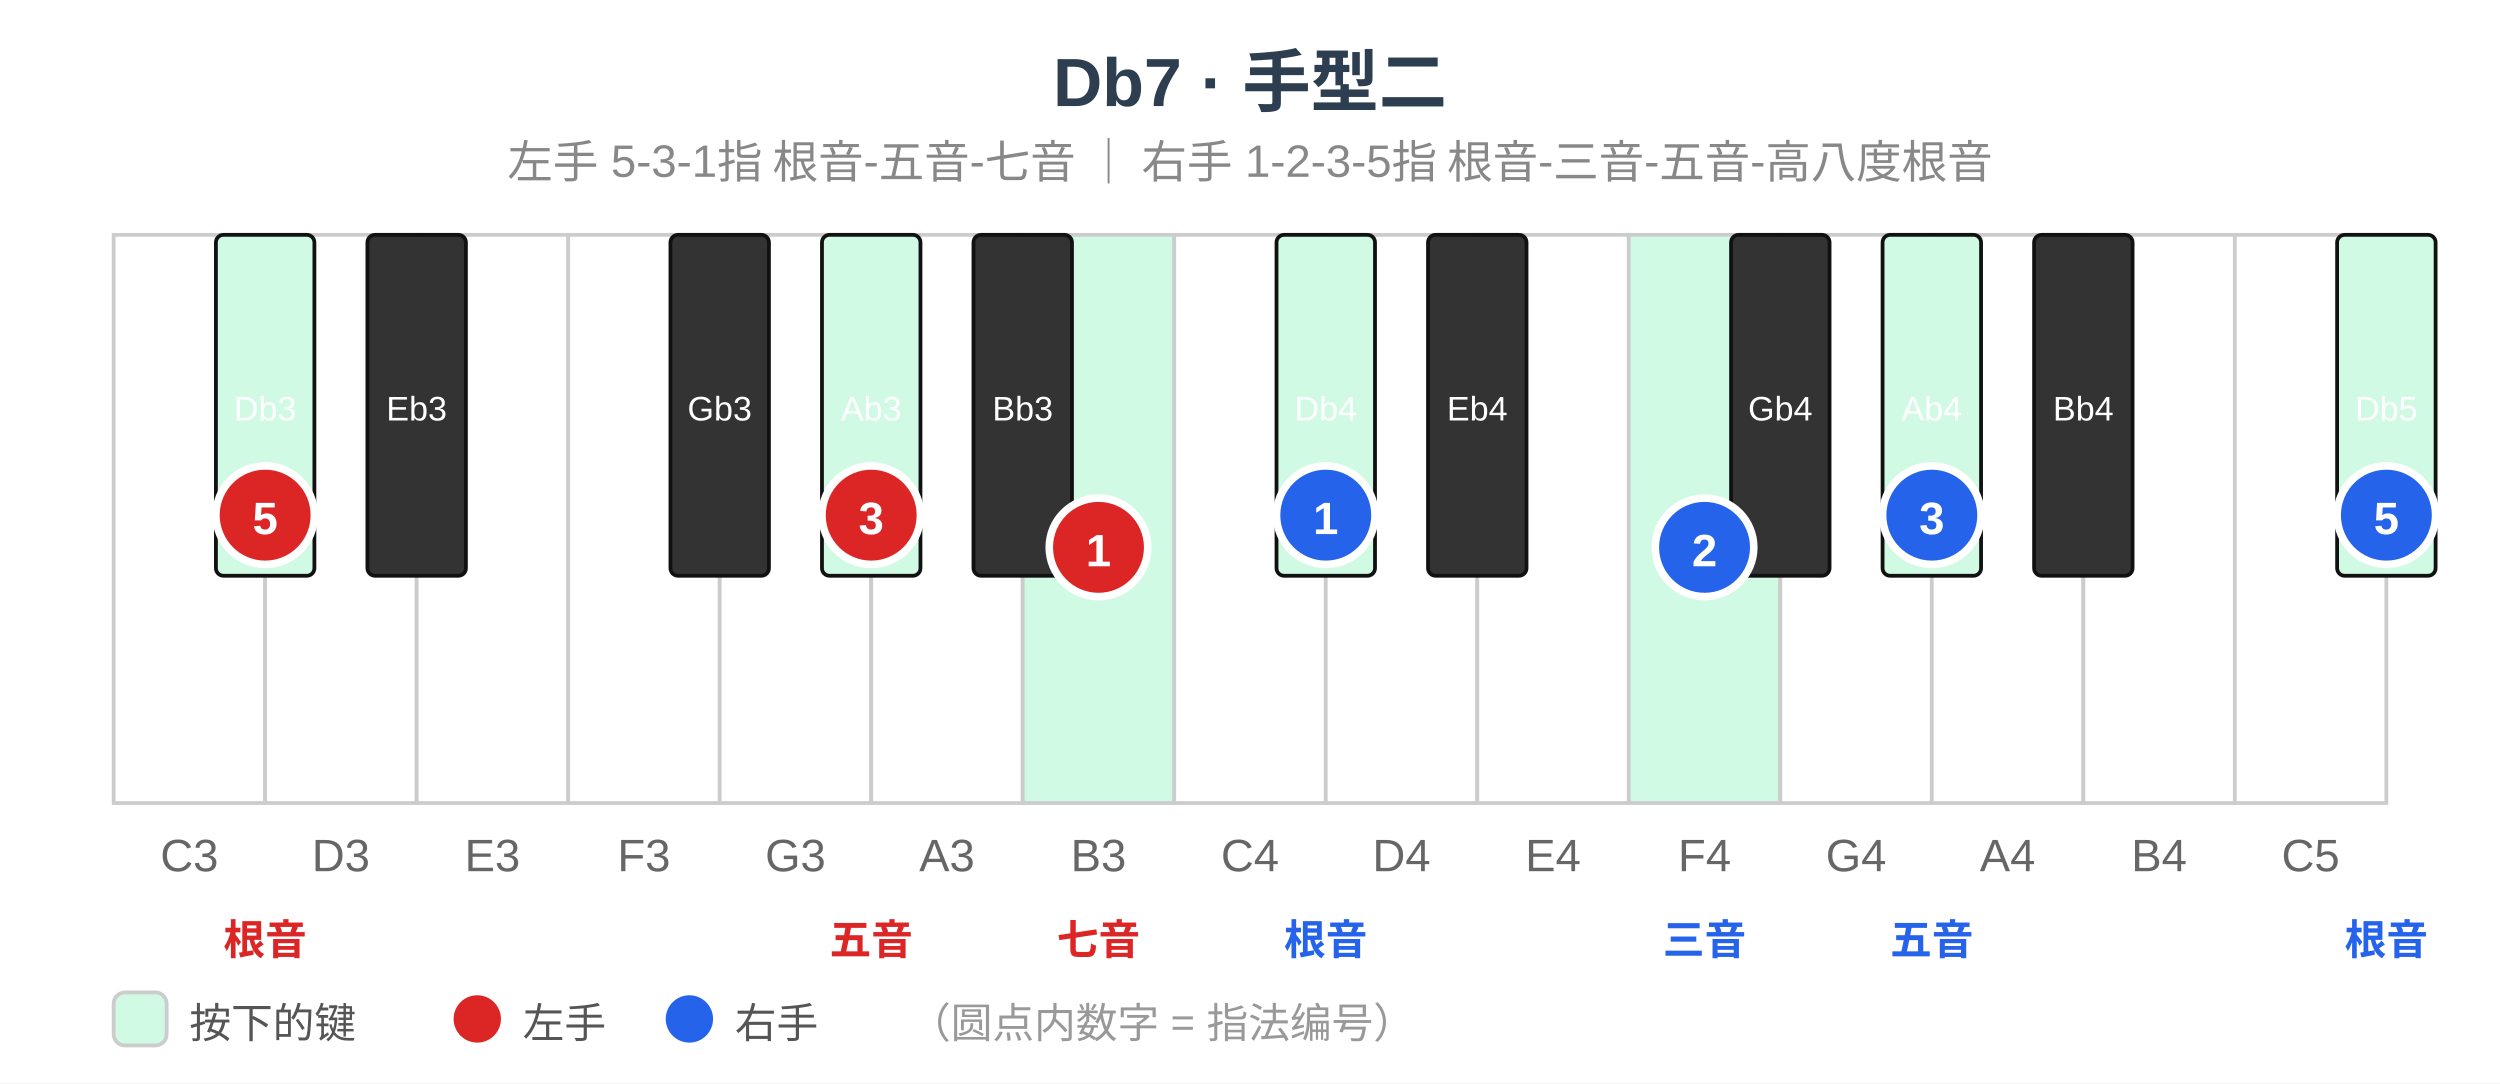
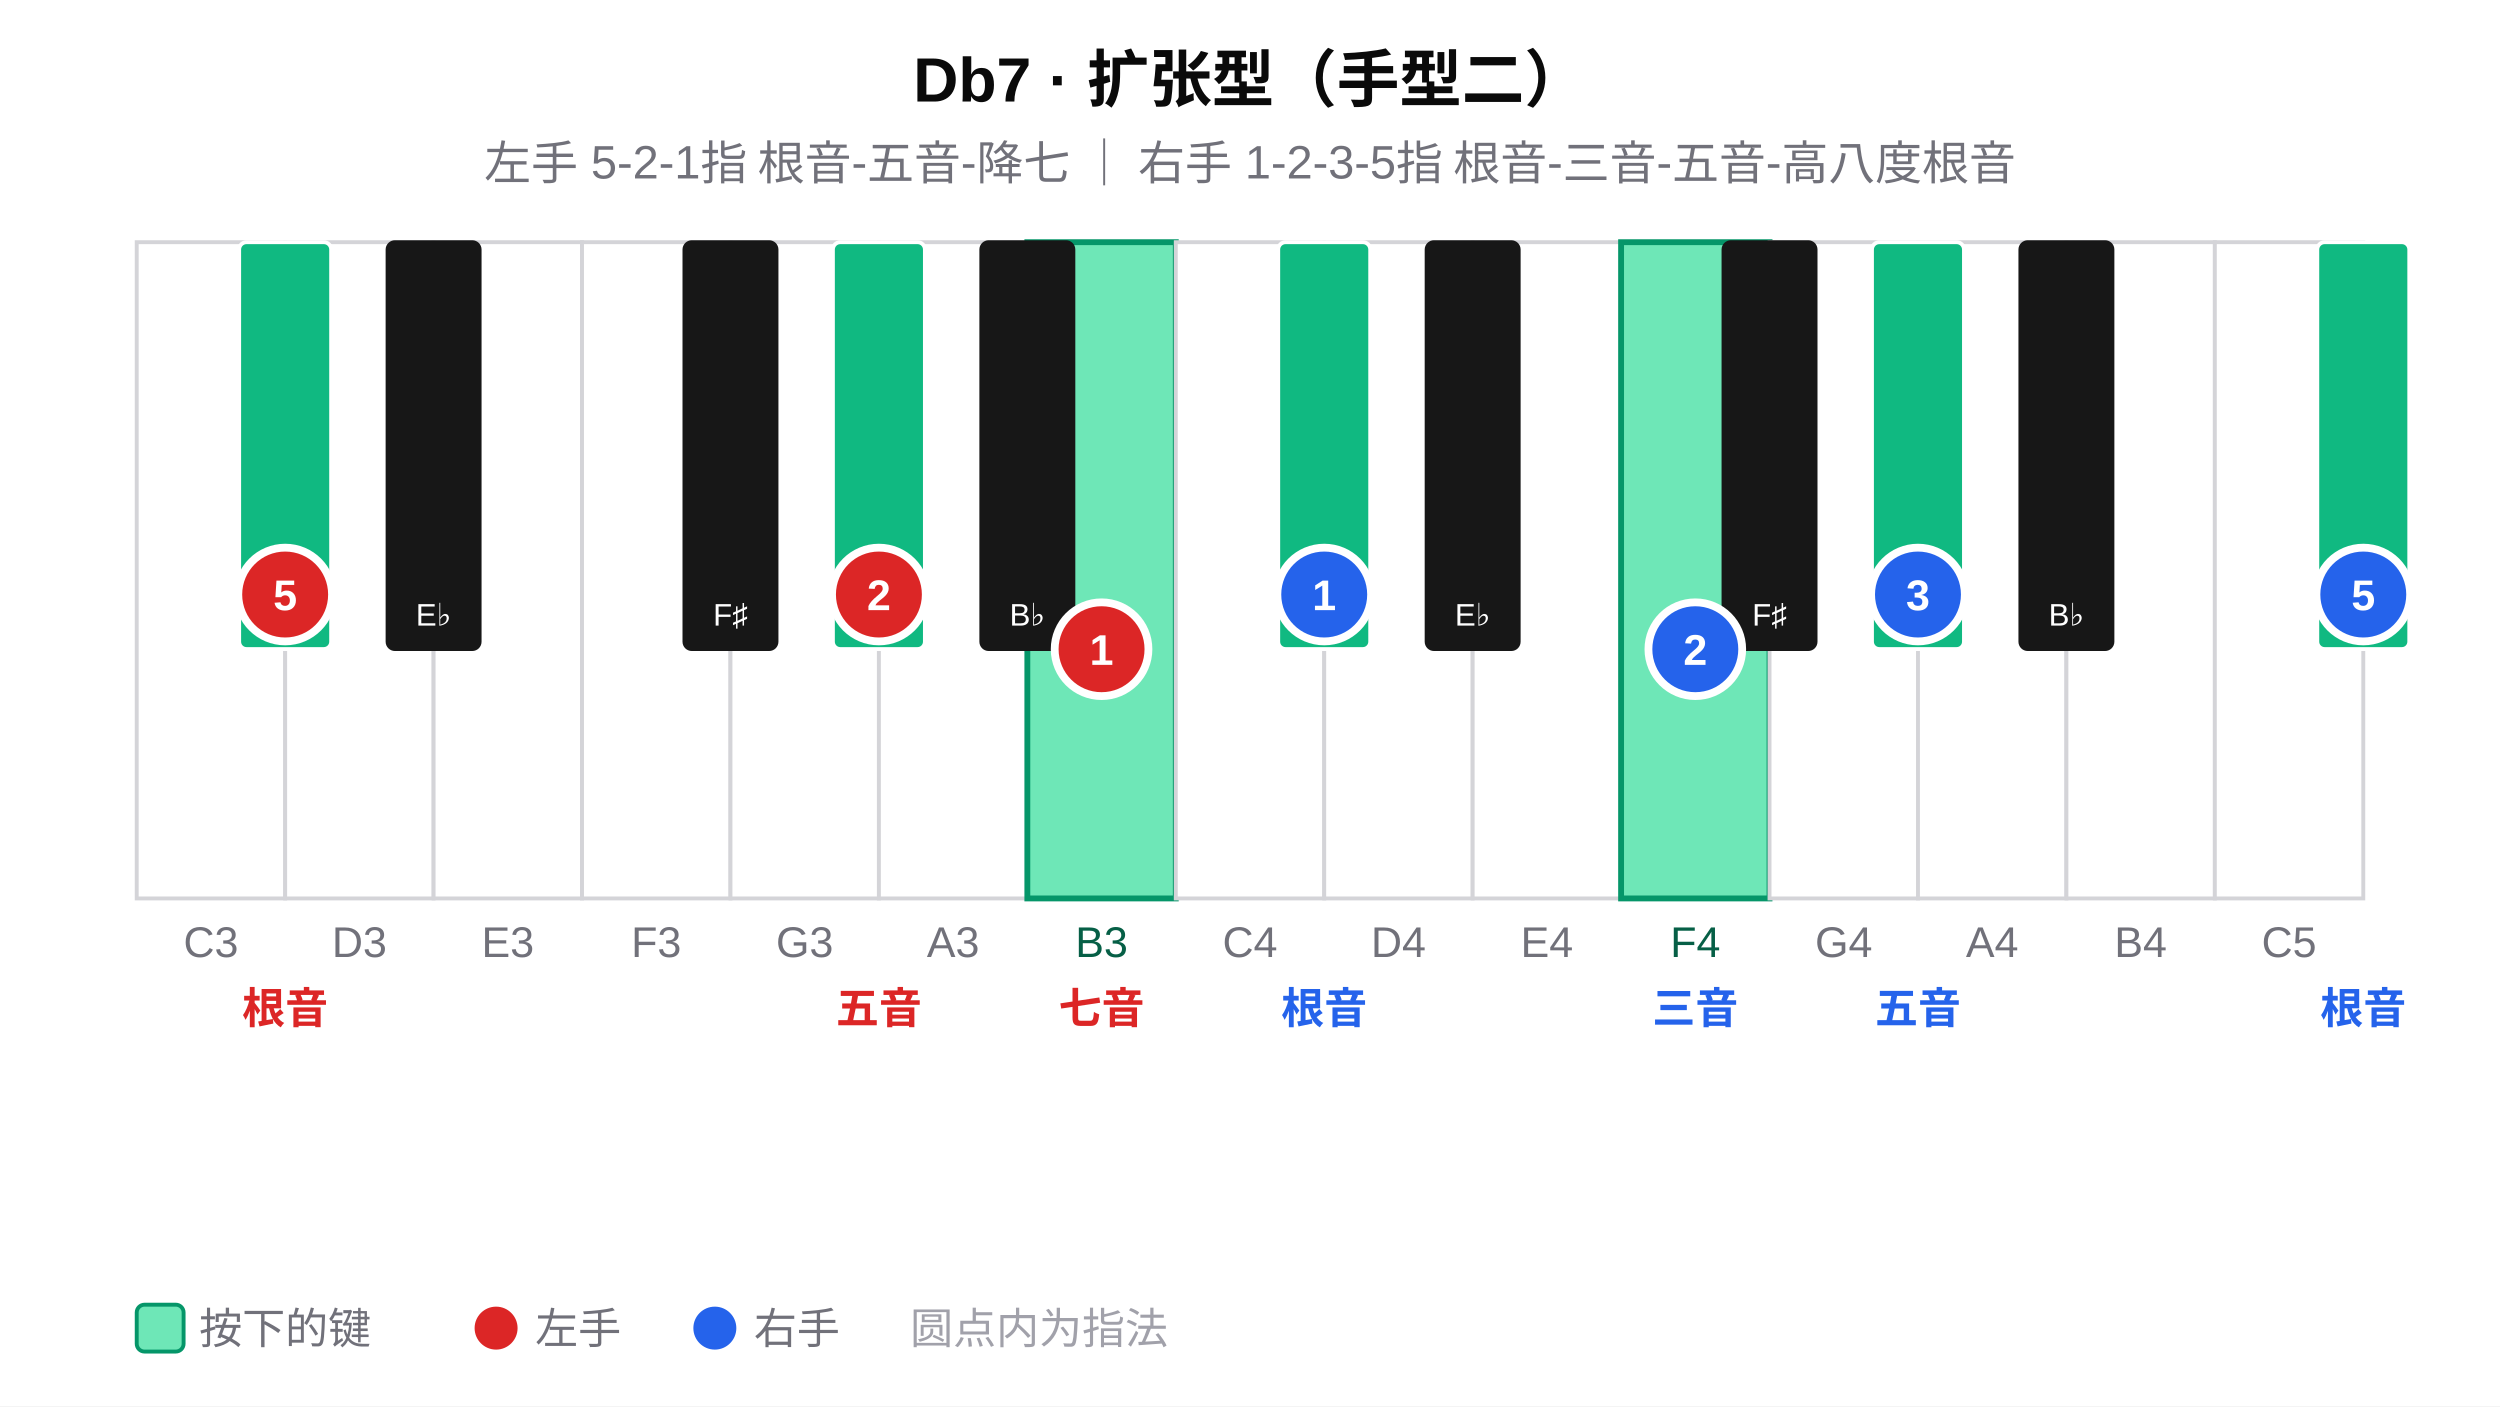
- <svg xmlns="http://www.w3.org/2000/svg" viewBox="0 0 660 286" width="660" height="286">
-   <rect width="660" height="286" fill="#ffffff" />
-   <text x="330.0" y="28" text-anchor="middle" font-family="Arial,sans-serif" font-size="18" font-weight="bold" fill="#2c3e50">Db7 · 手型二</text>
-   <text x="330.0" y="47" text-anchor="middle" font-family="Arial,sans-serif" font-size="12" fill="#888">左手 5-3-1指 根音-五音-七音 ｜ 右手 1-2-3-5指 根音-三音-五音-高八度根音</text>
-   <rect x="30.0" y="62" width="40" height="150" fill="white" stroke="#ccc" stroke-width="1" />
-   <text x="50.0" y="230" text-anchor="middle" font-family="Arial,sans-serif" font-size="12" fill="#666">C3</text>
-   <rect x="70.0" y="62" width="40" height="150" fill="white" stroke="#ccc" stroke-width="1" />
-   <text x="90.0" y="230" text-anchor="middle" font-family="Arial,sans-serif" font-size="12" fill="#666">D3</text>
-   <rect x="110.0" y="62" width="40" height="150" fill="white" stroke="#ccc" stroke-width="1" />
-   <text x="130.0" y="230" text-anchor="middle" font-family="Arial,sans-serif" font-size="12" fill="#666">E3</text>
-   <rect x="150.0" y="62" width="40" height="150" fill="white" stroke="#ccc" stroke-width="1" />
-   <text x="170.0" y="230" text-anchor="middle" font-family="Arial,sans-serif" font-size="12" fill="#666">F3</text>
-   <rect x="190.0" y="62" width="40" height="150" fill="white" stroke="#ccc" stroke-width="1" />
-   <text x="210.0" y="230" text-anchor="middle" font-family="Arial,sans-serif" font-size="12" fill="#666">G3</text>
-   <rect x="230.0" y="62" width="40" height="150" fill="white" stroke="#ccc" stroke-width="1" />
-   <text x="250.0" y="230" text-anchor="middle" font-family="Arial,sans-serif" font-size="12" fill="#666">A3</text>
-   <rect x="270.0" y="62" width="40" height="150" fill="#d1fae5" stroke="#ccc" stroke-width="1" />
-   <text x="290.0" y="230" text-anchor="middle" font-family="Arial,sans-serif" font-size="12" fill="#666">B3</text>
-   <rect x="310.0" y="62" width="40" height="150" fill="white" stroke="#ccc" stroke-width="1" />
-   <text x="330.0" y="230" text-anchor="middle" font-family="Arial,sans-serif" font-size="12" fill="#666">C4</text>
-   <rect x="350.0" y="62" width="40" height="150" fill="white" stroke="#ccc" stroke-width="1" />
-   <text x="370.0" y="230" text-anchor="middle" font-family="Arial,sans-serif" font-size="12" fill="#666">D4</text>
-   <rect x="390.0" y="62" width="40" height="150" fill="white" stroke="#ccc" stroke-width="1" />
-   <text x="410.0" y="230" text-anchor="middle" font-family="Arial,sans-serif" font-size="12" fill="#666">E4</text>
-   <rect x="430.0" y="62" width="40" height="150" fill="#d1fae5" stroke="#ccc" stroke-width="1" />
-   <text x="450.0" y="230" text-anchor="middle" font-family="Arial,sans-serif" font-size="12" fill="#666">F4</text>
-   <rect x="470.0" y="62" width="40" height="150" fill="white" stroke="#ccc" stroke-width="1" />
-   <text x="490.0" y="230" text-anchor="middle" font-family="Arial,sans-serif" font-size="12" fill="#666">G4</text>
-   <rect x="510.0" y="62" width="40" height="150" fill="white" stroke="#ccc" stroke-width="1" />
-   <text x="530.0" y="230" text-anchor="middle" font-family="Arial,sans-serif" font-size="12" fill="#666">A4</text>
-   <rect x="550.0" y="62" width="40" height="150" fill="white" stroke="#ccc" stroke-width="1" />
-   <text x="570.0" y="230" text-anchor="middle" font-family="Arial,sans-serif" font-size="12" fill="#666">B4</text>
-   <rect x="590.0" y="62" width="40" height="150" fill="white" stroke="#ccc" stroke-width="1" />
-   <text x="610.0" y="230" text-anchor="middle" font-family="Arial,sans-serif" font-size="12" fill="#666">C5</text>
-   <rect x="57.0" y="62" width="26" height="90" fill="#d1fae5" stroke="#111" stroke-width="1" rx="2" />
-   <text x="70.0" y="111.0" text-anchor="middle" font-family="Arial,sans-serif" font-size="9" fill="#fff">Db3</text>
-   <rect x="97.0" y="62" width="26" height="90" fill="#333" stroke="#111" stroke-width="1" rx="2" />
-   <text x="110.0" y="111.0" text-anchor="middle" font-family="Arial,sans-serif" font-size="9" fill="#fff">Eb3</text>
-   <rect x="177.0" y="62" width="26" height="90" fill="#333" stroke="#111" stroke-width="1" rx="2" />
-   <text x="190.0" y="111.0" text-anchor="middle" font-family="Arial,sans-serif" font-size="9" fill="#fff">Gb3</text>
-   <rect x="217.0" y="62" width="26" height="90" fill="#d1fae5" stroke="#111" stroke-width="1" rx="2" />
-   <text x="230.0" y="111.0" text-anchor="middle" font-family="Arial,sans-serif" font-size="9" fill="#fff">Ab3</text>
-   <rect x="257.0" y="62" width="26" height="90" fill="#333" stroke="#111" stroke-width="1" rx="2" />
-   <text x="270.0" y="111.0" text-anchor="middle" font-family="Arial,sans-serif" font-size="9" fill="#fff">Bb3</text>
-   <rect x="337.0" y="62" width="26" height="90" fill="#d1fae5" stroke="#111" stroke-width="1" rx="2" />
-   <text x="350.0" y="111.0" text-anchor="middle" font-family="Arial,sans-serif" font-size="9" fill="#fff">Db4</text>
-   <rect x="377.0" y="62" width="26" height="90" fill="#333" stroke="#111" stroke-width="1" rx="2" />
-   <text x="390.0" y="111.0" text-anchor="middle" font-family="Arial,sans-serif" font-size="9" fill="#fff">Eb4</text>
-   <rect x="457.0" y="62" width="26" height="90" fill="#333" stroke="#111" stroke-width="1" rx="2" />
-   <text x="470.0" y="111.0" text-anchor="middle" font-family="Arial,sans-serif" font-size="9" fill="#fff">Gb4</text>
-   <rect x="497.0" y="62" width="26" height="90" fill="#d1fae5" stroke="#111" stroke-width="1" rx="2" />
-   <text x="510.0" y="111.0" text-anchor="middle" font-family="Arial,sans-serif" font-size="9" fill="#fff">Ab4</text>
-   <rect x="537.0" y="62" width="26" height="90" fill="#333" stroke="#111" stroke-width="1" rx="2" />
-   <text x="550.0" y="111.0" text-anchor="middle" font-family="Arial,sans-serif" font-size="9" fill="#fff">Bb4</text>
-   <rect x="617.0" y="62" width="26" height="90" fill="#d1fae5" stroke="#111" stroke-width="1" rx="2" />
-   <text x="630.0" y="111.0" text-anchor="middle" font-family="Arial,sans-serif" font-size="9" fill="#fff">Db5</text>
-   <circle cx="70.0" cy="136.0" r="13" fill="#dc2626" stroke="white" stroke-width="2" />
-   <text x="70.0" y="141.0" text-anchor="middle" font-family="Arial,sans-serif" font-size="12" font-weight="bold" fill="white">5</text>
-   <text x="70.0" y="252" text-anchor="middle" font-family="Arial,sans-serif" font-size="11" font-weight="bold" fill="#dc2626">根音</text>
-   <circle cx="230.0" cy="136.0" r="13" fill="#dc2626" stroke="white" stroke-width="2" />
-   <text x="230.0" y="141.0" text-anchor="middle" font-family="Arial,sans-serif" font-size="12" font-weight="bold" fill="white">3</text>
-   <text x="230.0" y="252" text-anchor="middle" font-family="Arial,sans-serif" font-size="11" font-weight="bold" fill="#dc2626">五音</text>
-   <circle cx="290.0" cy="144.5" r="13" fill="#dc2626" stroke="white" stroke-width="2" />
-   <text x="290.0" y="149.5" text-anchor="middle" font-family="Arial,sans-serif" font-size="12" font-weight="bold" fill="white">1</text>
-   <text x="290.0" y="252" text-anchor="middle" font-family="Arial,sans-serif" font-size="11" font-weight="bold" fill="#dc2626">七音</text>
-   <circle cx="350.0" cy="136.0" r="13" fill="#2563eb" stroke="white" stroke-width="2" />
-   <text x="350.0" y="141.0" text-anchor="middle" font-family="Arial,sans-serif" font-size="12" font-weight="bold" fill="white">1</text>
-   <text x="350.0" y="252" text-anchor="middle" font-family="Arial,sans-serif" font-size="11" font-weight="bold" fill="#2563eb">根音</text>
-   <circle cx="450.0" cy="144.5" r="13" fill="#2563eb" stroke="white" stroke-width="2" />
-   <text x="450.0" y="149.5" text-anchor="middle" font-family="Arial,sans-serif" font-size="12" font-weight="bold" fill="white">2</text>
-   <text x="450.0" y="252" text-anchor="middle" font-family="Arial,sans-serif" font-size="11" font-weight="bold" fill="#2563eb">三音</text>
-   <circle cx="510.0" cy="136.0" r="13" fill="#2563eb" stroke="white" stroke-width="2" />
-   <text x="510.0" y="141.0" text-anchor="middle" font-family="Arial,sans-serif" font-size="12" font-weight="bold" fill="white">3</text>
-   <text x="510.0" y="252" text-anchor="middle" font-family="Arial,sans-serif" font-size="11" font-weight="bold" fill="#2563eb">五音</text>
-   <circle cx="630.0" cy="136.0" r="13" fill="#2563eb" stroke="white" stroke-width="2" />
-   <text x="630.0" y="141.0" text-anchor="middle" font-family="Arial,sans-serif" font-size="12" font-weight="bold" fill="white">5</text>
-   <text x="630.0" y="252" text-anchor="middle" font-family="Arial,sans-serif" font-size="11" font-weight="bold" fill="#2563eb">根音</text>
-   <rect x="30.0" y="262" width="14" height="14" rx="3" fill="#d1fae5" stroke="#ccc" stroke-width="1" />
-   <text x="50.0" y="274" font-family="Arial,sans-serif" font-size="11" fill="#555">按下的键</text>
-   <circle cx="126.0" cy="269" r="7" fill="#dc2626" stroke="white" stroke-width="1.5" />
-   <text x="138.0" y="274" font-family="Arial,sans-serif" font-size="11" fill="#555">左手</text>
-   <circle cx="182.0" cy="269" r="7" fill="#2563eb" stroke="white" stroke-width="1.5" />
-   <text x="194.0" y="274" font-family="Arial,sans-serif" font-size="11" fill="#555">右手</text>
-   <text x="240.0" y="274" font-family="Arial,sans-serif" font-size="11" fill="#999">（圆点内数字 = 指法编号）</text>
+ <svg xmlns="http://www.w3.org/2000/svg" viewBox="0 0 640 360" width="640" height="360">
+   <rect width="640" height="360" fill="#FFFFFF" />
+   <text x="320.0" y="26" text-anchor="middle" font-family="Arial, Helvetica, sans-serif" font-size="16" font-weight="bold" fill="#0A0A0A">Db7 · 扩张型（手型二）</text>
+   <text x="320.0" y="46" text-anchor="middle" font-family="Arial, Helvetica, sans-serif" font-size="12" fill="#71717A">左手 5-2-1指 根音-五音-降七 ｜ 右手 1-2-3-5指 根音-三音-五音-高八度根音</text>
+   <rect x="35.00" y="62.00" width="38.00" height="168.00" rx="0" ry="0" fill="#FFFFFF" stroke="#D4D4D8" stroke-width="1" />
+   <text x="54.00" y="245.00" text-anchor="middle" font-family="Arial, Helvetica, sans-serif" font-size="11" fill="#71717A">C3</text>
+   <rect x="73.00" y="62.00" width="38.00" height="168.00" rx="0" ry="0" fill="#FFFFFF" stroke="#D4D4D8" stroke-width="1" />
+   <text x="92.00" y="245.00" text-anchor="middle" font-family="Arial, Helvetica, sans-serif" font-size="11" fill="#71717A">D3</text>
+   <rect x="111.00" y="62.00" width="38.00" height="168.00" rx="0" ry="0" fill="#FFFFFF" stroke="#D4D4D8" stroke-width="1" />
+   <text x="130.00" y="245.00" text-anchor="middle" font-family="Arial, Helvetica, sans-serif" font-size="11" fill="#71717A">E3</text>
+   <rect x="149.00" y="62.00" width="38.00" height="168.00" rx="0" ry="0" fill="#FFFFFF" stroke="#D4D4D8" stroke-width="1" />
+   <text x="168.00" y="245.00" text-anchor="middle" font-family="Arial, Helvetica, sans-serif" font-size="11" fill="#71717A">F3</text>
+   <rect x="187.00" y="62.00" width="38.00" height="168.00" rx="0" ry="0" fill="#FFFFFF" stroke="#D4D4D8" stroke-width="1" />
+   <text x="206.00" y="245.00" text-anchor="middle" font-family="Arial, Helvetica, sans-serif" font-size="11" fill="#71717A">G3</text>
+   <rect x="225.00" y="62.00" width="38.00" height="168.00" rx="0" ry="0" fill="#FFFFFF" stroke="#D4D4D8" stroke-width="1" />
+   <text x="244.00" y="245.00" text-anchor="middle" font-family="Arial, Helvetica, sans-serif" font-size="11" fill="#71717A">A3</text>
+   <rect x="263.00" y="62.00" width="38.00" height="168.00" rx="0" ry="0" fill="#6EE7B7" stroke="#059669" stroke-width="1.5" />
+   <text x="282.00" y="245.00" text-anchor="middle" font-family="Arial, Helvetica, sans-serif" font-size="11" fill="#065F46">B3</text>
+   <rect x="301.00" y="62.00" width="38.00" height="168.00" rx="0" ry="0" fill="#FFFFFF" stroke="#D4D4D8" stroke-width="1" />
+   <text x="320.00" y="245.00" text-anchor="middle" font-family="Arial, Helvetica, sans-serif" font-size="11" fill="#71717A">C4</text>
+   <rect x="339.00" y="62.00" width="38.00" height="168.00" rx="0" ry="0" fill="#FFFFFF" stroke="#D4D4D8" stroke-width="1" />
+   <text x="358.00" y="245.00" text-anchor="middle" font-family="Arial, Helvetica, sans-serif" font-size="11" fill="#71717A">D4</text>
+   <rect x="377.00" y="62.00" width="38.00" height="168.00" rx="0" ry="0" fill="#FFFFFF" stroke="#D4D4D8" stroke-width="1" />
+   <text x="396.00" y="245.00" text-anchor="middle" font-family="Arial, Helvetica, sans-serif" font-size="11" fill="#71717A">E4</text>
+   <rect x="415.00" y="62.00" width="38.00" height="168.00" rx="0" ry="0" fill="#6EE7B7" stroke="#059669" stroke-width="1.5" />
+   <text x="434.00" y="245.00" text-anchor="middle" font-family="Arial, Helvetica, sans-serif" font-size="11" fill="#065F46">F4</text>
+   <rect x="453.00" y="62.00" width="38.00" height="168.00" rx="0" ry="0" fill="#FFFFFF" stroke="#D4D4D8" stroke-width="1" />
+   <text x="472.00" y="245.00" text-anchor="middle" font-family="Arial, Helvetica, sans-serif" font-size="11" fill="#71717A">G4</text>
+   <rect x="491.00" y="62.00" width="38.00" height="168.00" rx="0" ry="0" fill="#FFFFFF" stroke="#D4D4D8" stroke-width="1" />
+   <text x="510.00" y="245.00" text-anchor="middle" font-family="Arial, Helvetica, sans-serif" font-size="11" fill="#71717A">A4</text>
+   <rect x="529.00" y="62.00" width="38.00" height="168.00" rx="0" ry="0" fill="#FFFFFF" stroke="#D4D4D8" stroke-width="1" />
+   <text x="548.00" y="245.00" text-anchor="middle" font-family="Arial, Helvetica, sans-serif" font-size="11" fill="#71717A">B4</text>
+   <rect x="567.00" y="62.00" width="38.00" height="168.00" rx="0" ry="0" fill="#FFFFFF" stroke="#D4D4D8" stroke-width="1" />
+   <text x="586.00" y="245.00" text-anchor="middle" font-family="Arial, Helvetica, sans-serif" font-size="11" fill="#71717A">C5</text>
+   <rect x="61.22" y="62.00" width="23.56" height="104.16" rx="1.88" fill="#10B981" stroke="#FFFFFF" stroke-width="1" />
+   <text x="73.00" y="160.16" text-anchor="middle" font-family="Arial, Helvetica, sans-serif" font-size="8" fill="#FFFFFF">D♭</text>
+   <rect x="99.22" y="62.00" width="23.56" height="104.16" rx="1.88" fill="#171717" stroke="#171717" stroke-width="1" />
+   <text x="111.00" y="160.16" text-anchor="middle" font-family="Arial, Helvetica, sans-serif" font-size="8" fill="#FFFFFF">E♭</text>
+   <rect x="175.22" y="62.00" width="23.56" height="104.16" rx="1.88" fill="#171717" stroke="#171717" stroke-width="1" />
+   <text x="187.00" y="160.16" text-anchor="middle" font-family="Arial, Helvetica, sans-serif" font-size="8" fill="#FFFFFF">F♯</text>
+   <rect x="213.22" y="62.00" width="23.56" height="104.16" rx="1.88" fill="#10B981" stroke="#FFFFFF" stroke-width="1" />
+   <text x="225.00" y="160.16" text-anchor="middle" font-family="Arial, Helvetica, sans-serif" font-size="8" fill="#FFFFFF">A♭</text>
+   <rect x="251.22" y="62.00" width="23.56" height="104.16" rx="1.88" fill="#171717" stroke="#171717" stroke-width="1" />
+   <text x="263.00" y="160.16" text-anchor="middle" font-family="Arial, Helvetica, sans-serif" font-size="8" fill="#FFFFFF">B♭</text>
+   <rect x="327.22" y="62.00" width="23.56" height="104.16" rx="1.88" fill="#10B981" stroke="#FFFFFF" stroke-width="1" />
+   <text x="339.00" y="160.16" text-anchor="middle" font-family="Arial, Helvetica, sans-serif" font-size="8" fill="#FFFFFF">D♭</text>
+   <rect x="365.22" y="62.00" width="23.56" height="104.16" rx="1.88" fill="#171717" stroke="#171717" stroke-width="1" />
+   <text x="377.00" y="160.16" text-anchor="middle" font-family="Arial, Helvetica, sans-serif" font-size="8" fill="#FFFFFF">E♭</text>
+   <rect x="441.22" y="62.00" width="23.56" height="104.16" rx="1.88" fill="#171717" stroke="#171717" stroke-width="1" />
+   <text x="453.00" y="160.16" text-anchor="middle" font-family="Arial, Helvetica, sans-serif" font-size="8" fill="#FFFFFF">F♯</text>
+   <rect x="479.22" y="62.00" width="23.56" height="104.16" rx="1.88" fill="#10B981" stroke="#FFFFFF" stroke-width="1" />
+   <text x="491.00" y="160.16" text-anchor="middle" font-family="Arial, Helvetica, sans-serif" font-size="8" fill="#FFFFFF">A♭</text>
+   <rect x="517.22" y="62.00" width="23.56" height="104.16" rx="1.88" fill="#171717" stroke="#171717" stroke-width="1" />
+   <text x="529.00" y="160.16" text-anchor="middle" font-family="Arial, Helvetica, sans-serif" font-size="8" fill="#FFFFFF">B♭</text>
+   <rect x="593.22" y="62.00" width="23.56" height="104.16" rx="1.88" fill="#10B981" stroke="#FFFFFF" stroke-width="1" />
+   <text x="605.00" y="160.16" text-anchor="middle" font-family="Arial, Helvetica, sans-serif" font-size="8" fill="#FFFFFF">D♭</text>
+   <circle cx="73.0" cy="152.2" r="12" fill="#DC2626" stroke="#FFFFFF" stroke-width="2" />
+   <text x="73.0" y="156.2" text-anchor="middle" font-family="Arial, Helvetica, sans-serif" font-size="11" font-weight="bold" fill="#FFFFFF">5</text>
+   <text x="73.0" y="262" text-anchor="middle" font-family="Arial, Helvetica, sans-serif" font-size="11" font-weight="bold" fill="#DC2626">根音</text>
+   <circle cx="225.0" cy="152.2" r="12" fill="#DC2626" stroke="#FFFFFF" stroke-width="2" />
+   <text x="225.0" y="156.2" text-anchor="middle" font-family="Arial, Helvetica, sans-serif" font-size="11" font-weight="bold" fill="#FFFFFF">2</text>
+   <text x="225.0" y="262" text-anchor="middle" font-family="Arial, Helvetica, sans-serif" font-size="11" font-weight="bold" fill="#DC2626">五音</text>
+   <circle cx="282.0" cy="166.2" r="12" fill="#DC2626" stroke="#FFFFFF" stroke-width="2" />
+   <text x="282.0" y="170.2" text-anchor="middle" font-family="Arial, Helvetica, sans-serif" font-size="11" font-weight="bold" fill="#FFFFFF">1</text>
+   <text x="282.0" y="262" text-anchor="middle" font-family="Arial, Helvetica, sans-serif" font-size="11" font-weight="bold" fill="#DC2626">七音</text>
+   <circle cx="339.0" cy="152.2" r="12" fill="#2563EB" stroke="#FFFFFF" stroke-width="2" />
+   <text x="339.0" y="156.2" text-anchor="middle" font-family="Arial, Helvetica, sans-serif" font-size="11" font-weight="bold" fill="#FFFFFF">1</text>
+   <text x="339.0" y="262" text-anchor="middle" font-family="Arial, Helvetica, sans-serif" font-size="11" font-weight="bold" fill="#2563EB">根音</text>
+   <circle cx="434.0" cy="166.2" r="12" fill="#2563EB" stroke="#FFFFFF" stroke-width="2" />
+   <text x="434.0" y="170.2" text-anchor="middle" font-family="Arial, Helvetica, sans-serif" font-size="11" font-weight="bold" fill="#FFFFFF">2</text>
+   <text x="434.0" y="262" text-anchor="middle" font-family="Arial, Helvetica, sans-serif" font-size="11" font-weight="bold" fill="#2563EB">三音</text>
+   <circle cx="491.0" cy="152.2" r="12" fill="#2563EB" stroke="#FFFFFF" stroke-width="2" />
+   <text x="491.0" y="156.2" text-anchor="middle" font-family="Arial, Helvetica, sans-serif" font-size="11" font-weight="bold" fill="#FFFFFF">3</text>
+   <text x="491.0" y="262" text-anchor="middle" font-family="Arial, Helvetica, sans-serif" font-size="11" font-weight="bold" fill="#2563EB">五音</text>
+   <circle cx="605.0" cy="152.2" r="12" fill="#2563EB" stroke="#FFFFFF" stroke-width="2" />
+   <text x="605.0" y="156.2" text-anchor="middle" font-family="Arial, Helvetica, sans-serif" font-size="11" font-weight="bold" fill="#FFFFFF">5</text>
+   <text x="605.0" y="262" text-anchor="middle" font-family="Arial, Helvetica, sans-serif" font-size="11" font-weight="bold" fill="#2563EB">根音</text>
+   <rect x="35.0" y="334" width="12" height="12" rx="2" fill="#6EE7B7" stroke="#059669" stroke-width="1" />
+   <text x="51.0" y="344" font-family="Arial, Helvetica, sans-serif" font-size="11" fill="#71717A">按下的键</text>
+   <circle cx="127.0" cy="340" r="6" fill="#DC2626" stroke="#FFFFFF" stroke-width="1" />
+   <text x="137.0" y="344" font-family="Arial, Helvetica, sans-serif" font-size="11" fill="#71717A">左手</text>
+   <circle cx="183.0" cy="340" r="6" fill="#2563EB" stroke="#FFFFFF" stroke-width="1" />
+   <text x="193.0" y="344" font-family="Arial, Helvetica, sans-serif" font-size="11" fill="#71717A">右手</text>
+   <text x="233.0" y="344" font-family="Arial, Helvetica, sans-serif" font-size="11" fill="#A1A1AA">圆点内为指法</text>
</svg>
